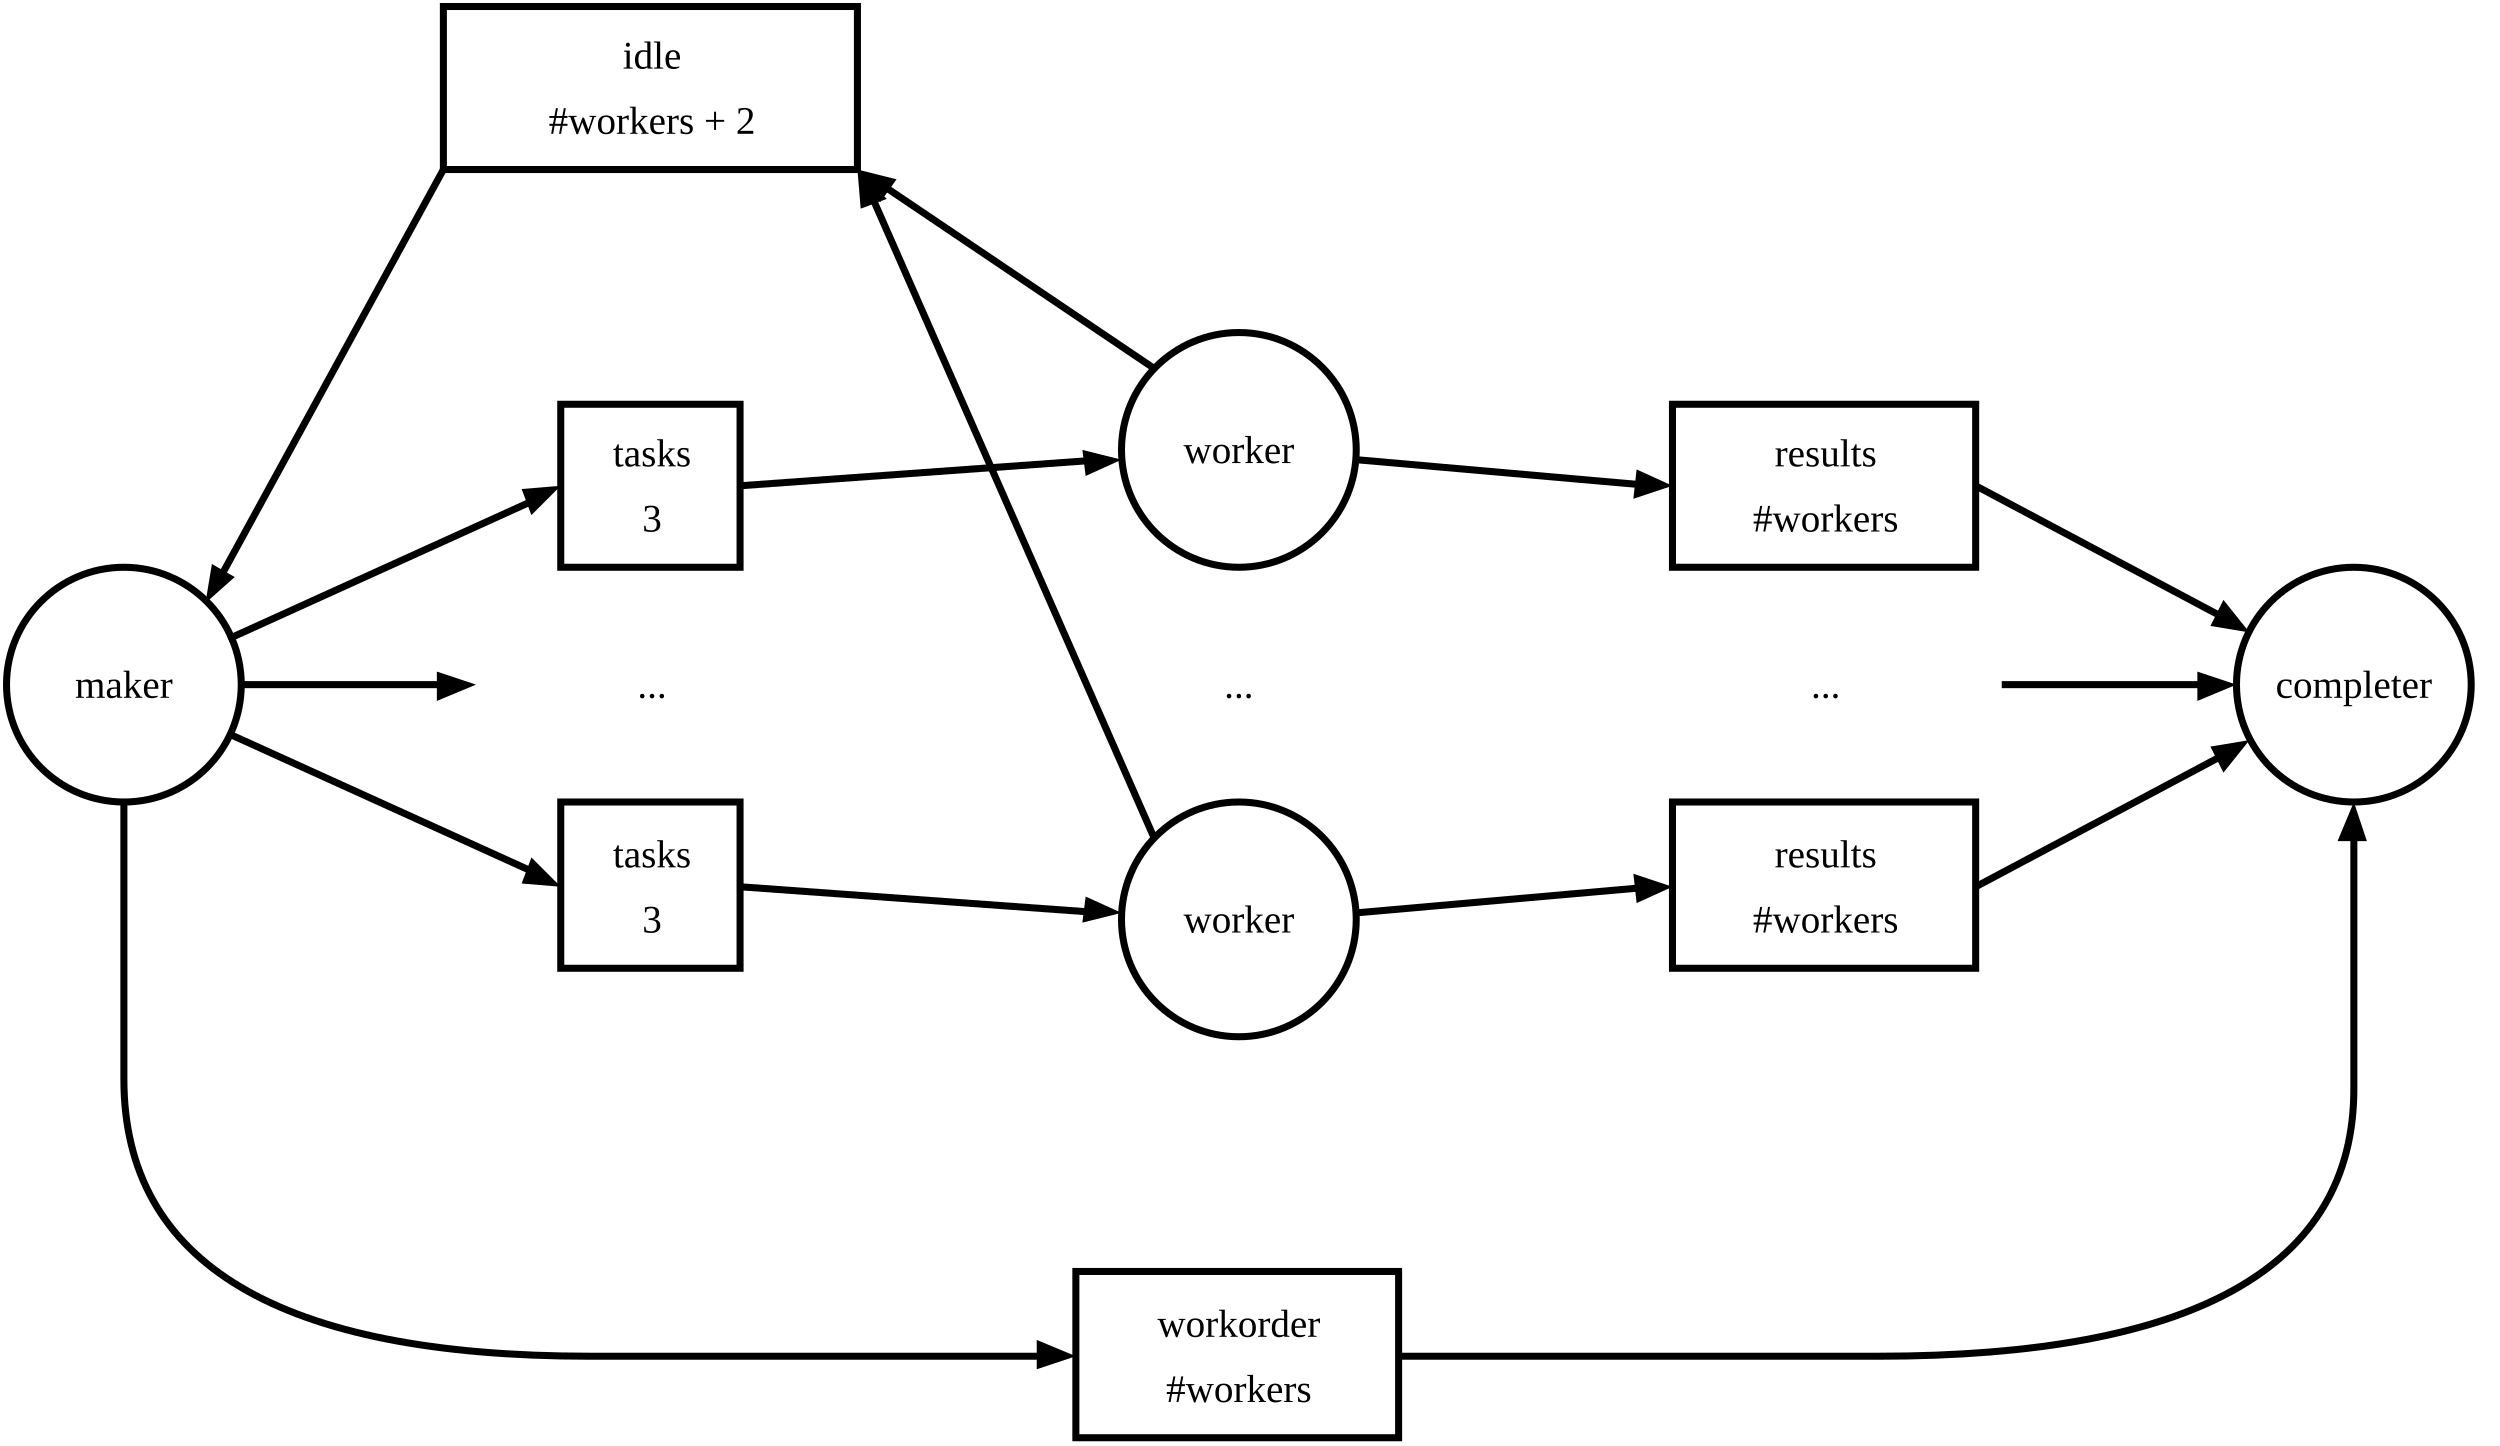
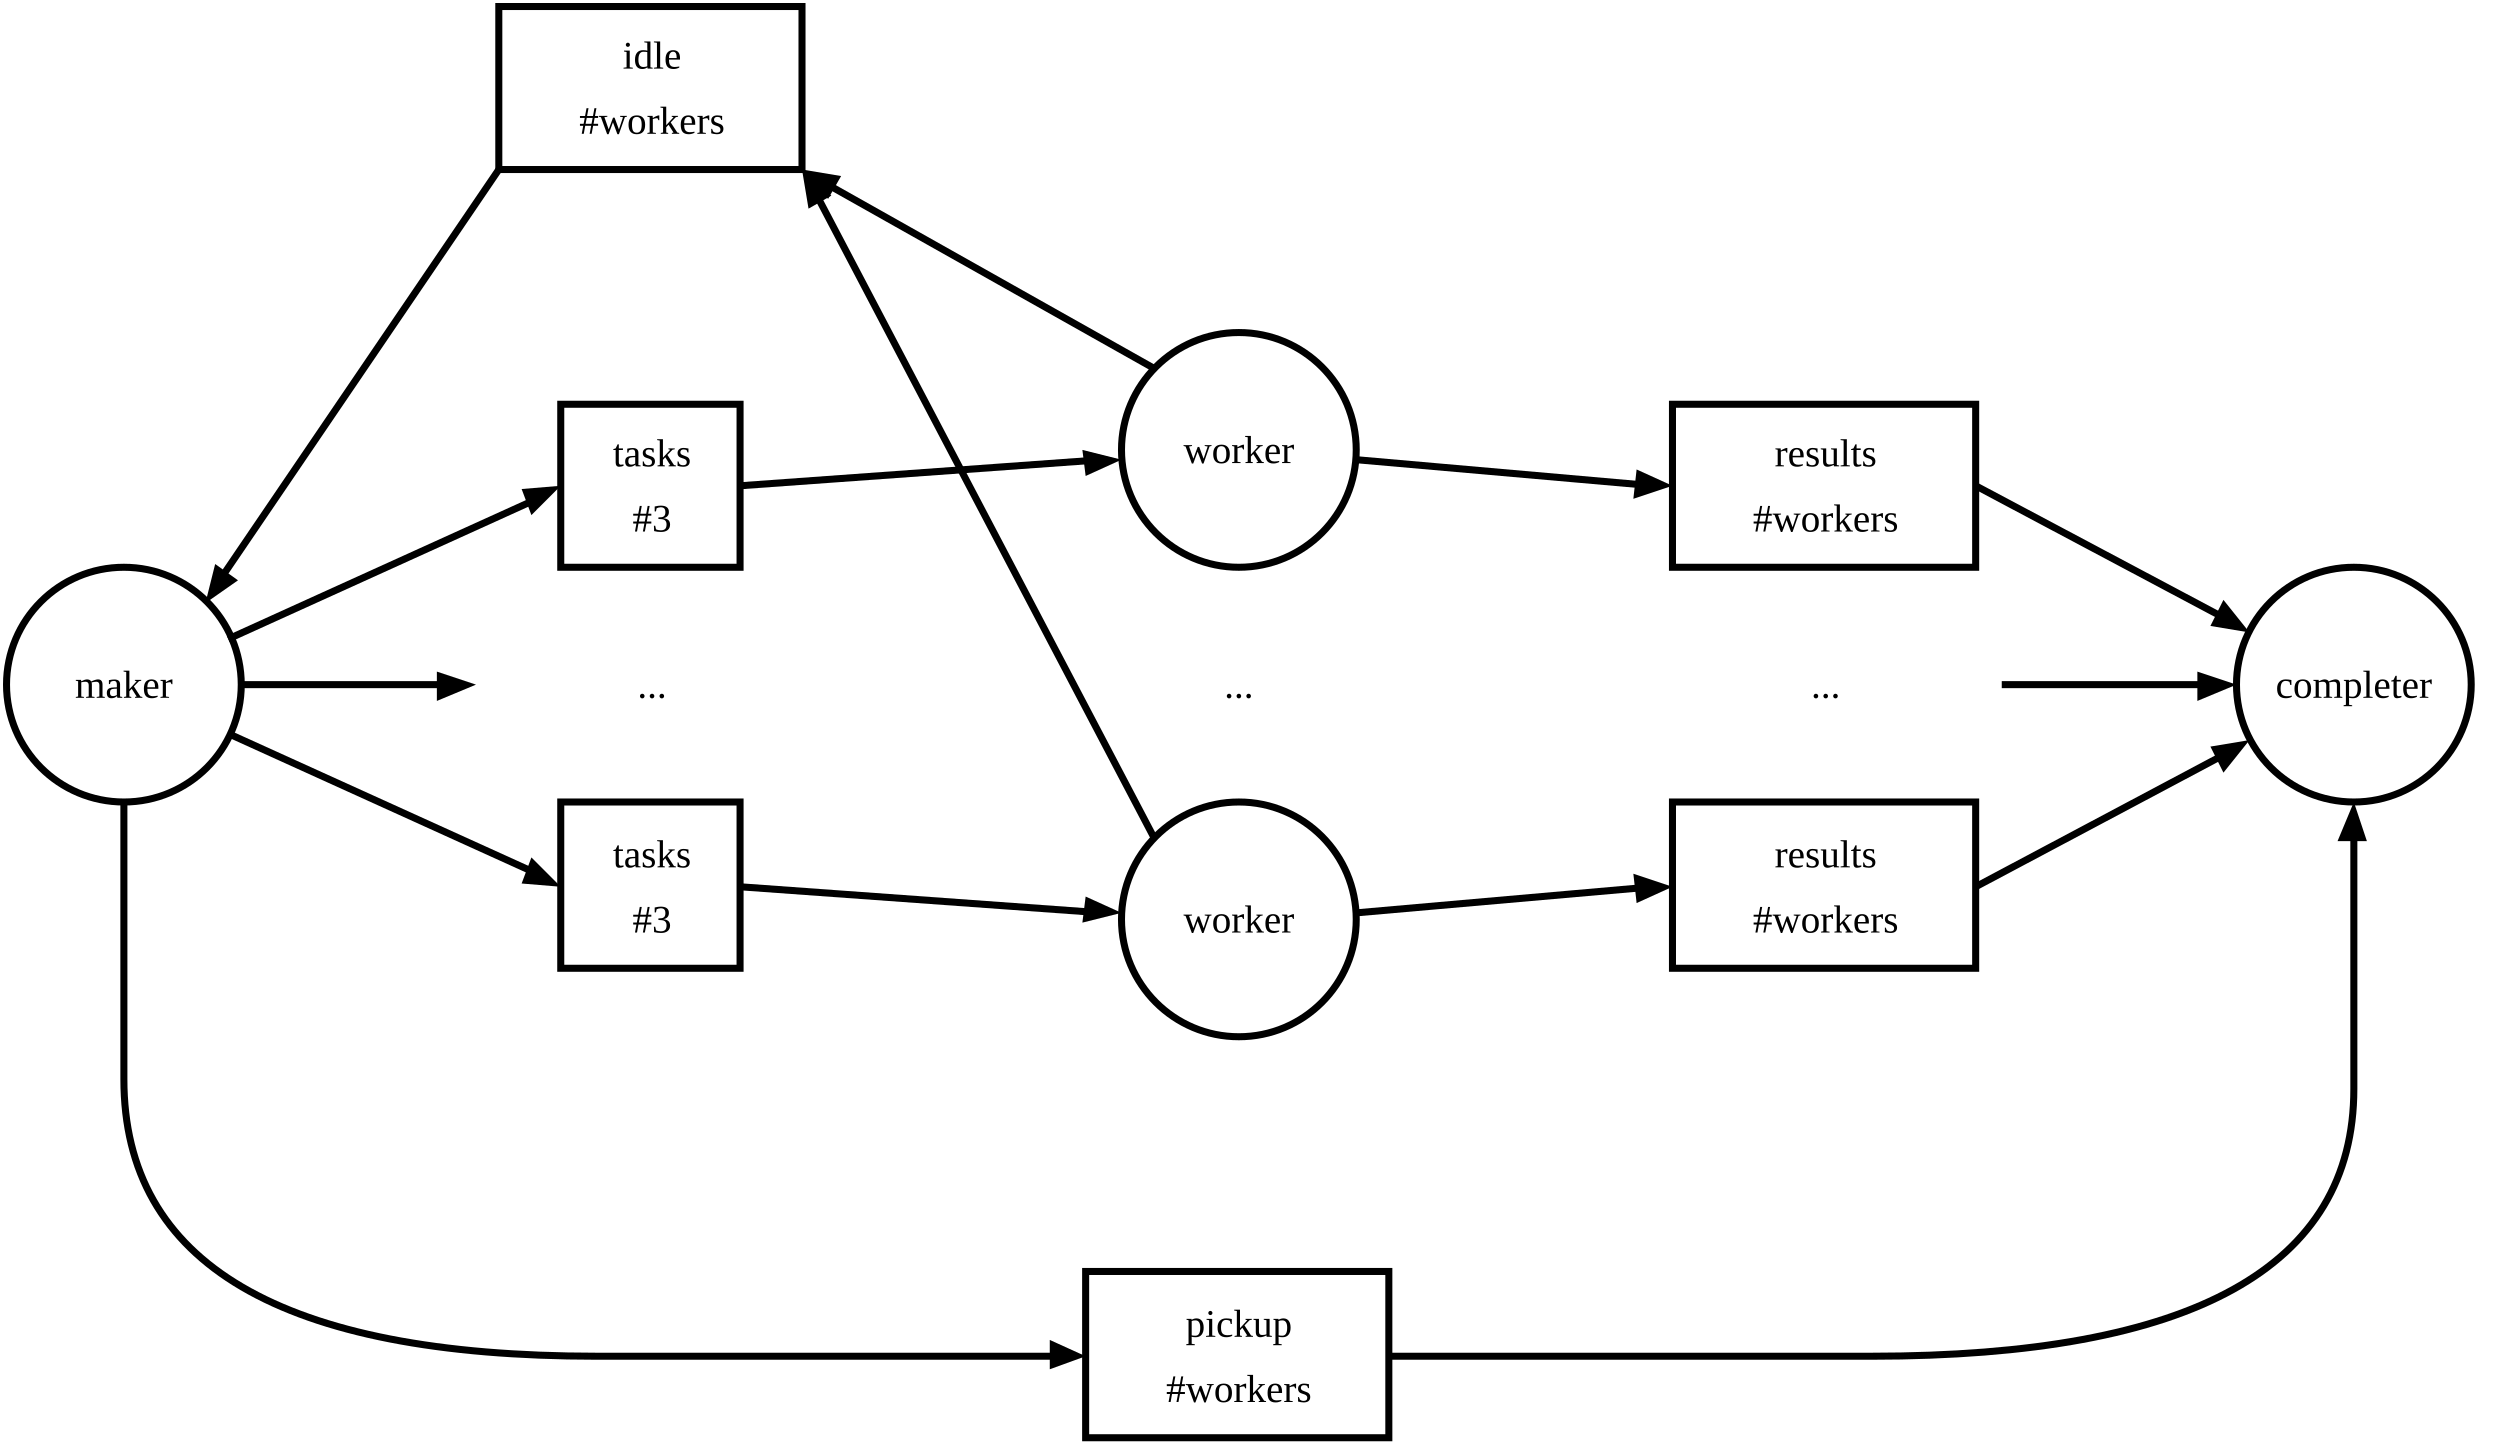
<svg xmlns="http://www.w3.org/2000/svg" class="pikchr" viewBox="0 0 766.829 443.52">
  <circle cx="38" cy="210" r="36" style="fill:none;stroke-width:2.16;stroke:rgb(0,0,0);" />
  <text x="38" y="210" text-anchor="middle" fill="rgb(0,0,0)" dominant-baseline="central">maker</text>
  <polygon points="146,210 134,215 134,206" style="fill:rgb(0,0,0)" />
  <path d="M74,210L140,210" style="fill:none;stroke-width:2.16;stroke:rgb(0,0,0);" />
  <path d="M172,174L227,174L227,124L172,124Z" style="fill:none;stroke-width:2.16;stroke:rgb(0,0,0);" />
  <text x="200" y="139" text-anchor="middle" fill="rgb(0,0,0)" dominant-baseline="central">tasks</text>
-   <text x="200" y="159" text-anchor="middle" fill="rgb(0,0,0)" dominant-baseline="central">3</text>
+   <text x="200" y="159" text-anchor="middle" fill="rgb(0,0,0)" dominant-baseline="central">#3</text>
  <text x="200" y="210" text-anchor="middle" fill="rgb(0,0,0)" dominant-baseline="central">...</text>
  <path d="M172,297L227,297L227,246L172,246Z" style="fill:none;stroke-width:2.16;stroke:rgb(0,0,0);" />
  <text x="200" y="262" text-anchor="middle" fill="rgb(0,0,0)" dominant-baseline="central">tasks</text>
-   <text x="200" y="282" text-anchor="middle" fill="rgb(0,0,0)" dominant-baseline="central">3</text>
+   <text x="200" y="282" text-anchor="middle" fill="rgb(0,0,0)" dominant-baseline="central">#3</text>
  <circle cx="380" cy="138" r="36" style="fill:none;stroke-width:2.16;stroke:rgb(0,0,0);" />
  <text x="380" y="138" text-anchor="middle" fill="rgb(0,0,0)" dominant-baseline="central">worker</text>
  <text x="380" y="210" text-anchor="middle" fill="rgb(0,0,0)" dominant-baseline="central">...</text>
  <circle cx="380" cy="282" r="36" style="fill:none;stroke-width:2.16;stroke:rgb(0,0,0);" />
  <text x="380" y="282" text-anchor="middle" fill="rgb(0,0,0)" dominant-baseline="central">worker</text>
  <path d="M513,174L606,174L606,124L513,124Z" style="fill:none;stroke-width:2.16;stroke:rgb(0,0,0);" />
  <text x="560" y="139" text-anchor="middle" fill="rgb(0,0,0)" dominant-baseline="central">results</text>
  <text x="560" y="159" text-anchor="middle" fill="rgb(0,0,0)" dominant-baseline="central">#workers</text>
  <text x="560" y="210" text-anchor="middle" fill="rgb(0,0,0)" dominant-baseline="central">...</text>
  <path d="M513,297L606,297L606,246L513,246Z" style="fill:none;stroke-width:2.16;stroke:rgb(0,0,0);" />
  <text x="560" y="262" text-anchor="middle" fill="rgb(0,0,0)" dominant-baseline="central">results</text>
  <text x="560" y="282" text-anchor="middle" fill="rgb(0,0,0)" dominant-baseline="central">#workers</text>
  <polygon points="686,210 674,215 674,206" style="fill:rgb(0,0,0)" />
  <path d="M614,210L680,210" style="fill:none;stroke-width:2.16;stroke:rgb(0,0,0);" />
  <circle cx="722" cy="210" r="36" style="fill:none;stroke-width:2.16;stroke:rgb(0,0,0);" />
  <text x="722" y="210" text-anchor="middle" fill="rgb(0,0,0)" dominant-baseline="central">completer</text>
  <polygon points="172,149 163,158 160,150" style="fill:rgb(0,0,0)" />
  <path d="M70,196L167,152" style="fill:none;stroke-width:2.16;stroke:rgb(0,0,0);" />
  <polygon points="172,272 160,271 163,263" style="fill:rgb(0,0,0)" />
  <path d="M70,225L167,269" style="fill:none;stroke-width:2.16;stroke:rgb(0,0,0);" />
  <polygon points="344,141 333,146 332,138" style="fill:rgb(0,0,0)" />
  <path d="M227,149L338,141" style="fill:none;stroke-width:2.16;stroke:rgb(0,0,0);" />
  <polygon points="344,280 332,283 333,275" style="fill:rgb(0,0,0)" />
  <path d="M227,272L338,280" style="fill:none;stroke-width:2.16;stroke:rgb(0,0,0);" />
  <polygon points="513,149 501,153 502,144" style="fill:rgb(0,0,0)" />
  <path d="M416,141L507,149" style="fill:none;stroke-width:2.16;stroke:rgb(0,0,0);" />
  <polygon points="513,272 502,277 501,268" style="fill:rgb(0,0,0)" />
  <path d="M416,280L507,272" style="fill:none;stroke-width:2.16;stroke:rgb(0,0,0);" />
  <polygon points="690,194 678,192 682,184" style="fill:rgb(0,0,0)" />
  <path d="M606,149L685,191" style="fill:none;stroke-width:2.16;stroke:rgb(0,0,0);" />
  <polygon points="690,227 682,237 678,229" style="fill:rgb(0,0,0)" />
  <path d="M606,272L685,230" style="fill:none;stroke-width:2.16;stroke:rgb(0,0,0);" />
-   <path d="M330,441L429,441L429,390L330,390Z" style="fill:none;stroke-width:2.16;stroke:rgb(0,0,0);" />
-   <text x="380" y="406" text-anchor="middle" fill="rgb(0,0,0)" dominant-baseline="central">workorder</text>
+   <path d="M333,441L426,441L426,390L333,390Z" style="fill:none;stroke-width:2.16;stroke:rgb(0,0,0);" />
+   <text x="380" y="406" text-anchor="middle" fill="rgb(0,0,0)" dominant-baseline="central">pickup</text>
  <text x="380" y="426" text-anchor="middle" fill="rgb(0,0,0)" dominant-baseline="central">#workers</text>
-   <polygon points="330,416 318,420 318,411" style="fill:rgb(0,0,0)" />
-   <path d="M38,246 L 38,331 Q 38,416 181,416 L 324,416" style="fill:none;stroke-width:2.16;stroke:rgb(0,0,0);" />
+   <polygon points="333,416 322,420 322,411" style="fill:rgb(0,0,0)" />
+   <path d="M38,246 L 38,331 Q 38,416 183,416 L 327,416" style="fill:none;stroke-width:2.16;stroke:rgb(0,0,0);" />
  <polygon points="722,246 726,258 717,258" style="fill:rgb(0,0,0)" />
-   <path d="M429,416 L 576,416 Q 722,416 722,334 L 722,252" style="fill:none;stroke-width:2.16;stroke:rgb(0,0,0);" />
-   <path d="M136,52L263,52L263,2L136,2Z" style="fill:none;stroke-width:2.16;stroke:rgb(0,0,0);" />
+   <path d="M426,416 L 574,416 Q 722,416 722,334 L 722,252" style="fill:none;stroke-width:2.16;stroke:rgb(0,0,0);" />
+   <path d="M153,52L246,52L246,2L153,2Z" style="fill:none;stroke-width:2.16;stroke:rgb(0,0,0);" />
  <text x="200" y="17" text-anchor="middle" fill="rgb(0,0,0)" dominant-baseline="central">idle</text>
-   <text x="200" y="37" text-anchor="middle" fill="rgb(0,0,0)" dominant-baseline="central">#workers + 2</text>
-   <polygon points="263,52 275,55 270,62" style="fill:rgb(0,0,0)" />
-   <path d="M354,113L268,55" style="fill:none;stroke-width:2.16;stroke:rgb(0,0,0);" />
-   <polygon points="263,52 272,61 264,64" style="fill:rgb(0,0,0)" />
-   <path d="M354,257L266,57" style="fill:none;stroke-width:2.16;stroke:rgb(0,0,0);" />
-   <polygon points="63,185 65,173 72,177" style="fill:rgb(0,0,0)" />
-   <path d="M136,52L66,180" style="fill:none;stroke-width:2.16;stroke:rgb(0,0,0);" />
+   <text x="200" y="37" text-anchor="middle" fill="rgb(0,0,0)" dominant-baseline="central">#workers</text>
+   <polygon points="246,52 258,54 254,61" style="fill:rgb(0,0,0)" />
+   <path d="M354,113L251,55" style="fill:none;stroke-width:2.16;stroke:rgb(0,0,0);" />
+   <polygon points="246,52 255,60 248,64" style="fill:rgb(0,0,0)" />
+   <path d="M354,257L249,57" style="fill:none;stroke-width:2.16;stroke:rgb(0,0,0);" />
+   <polygon points="63,185 66,173 73,178" style="fill:rgb(0,0,0)" />
+   <path d="M153,52L66,180" style="fill:none;stroke-width:2.16;stroke:rgb(0,0,0);" />
</svg>
